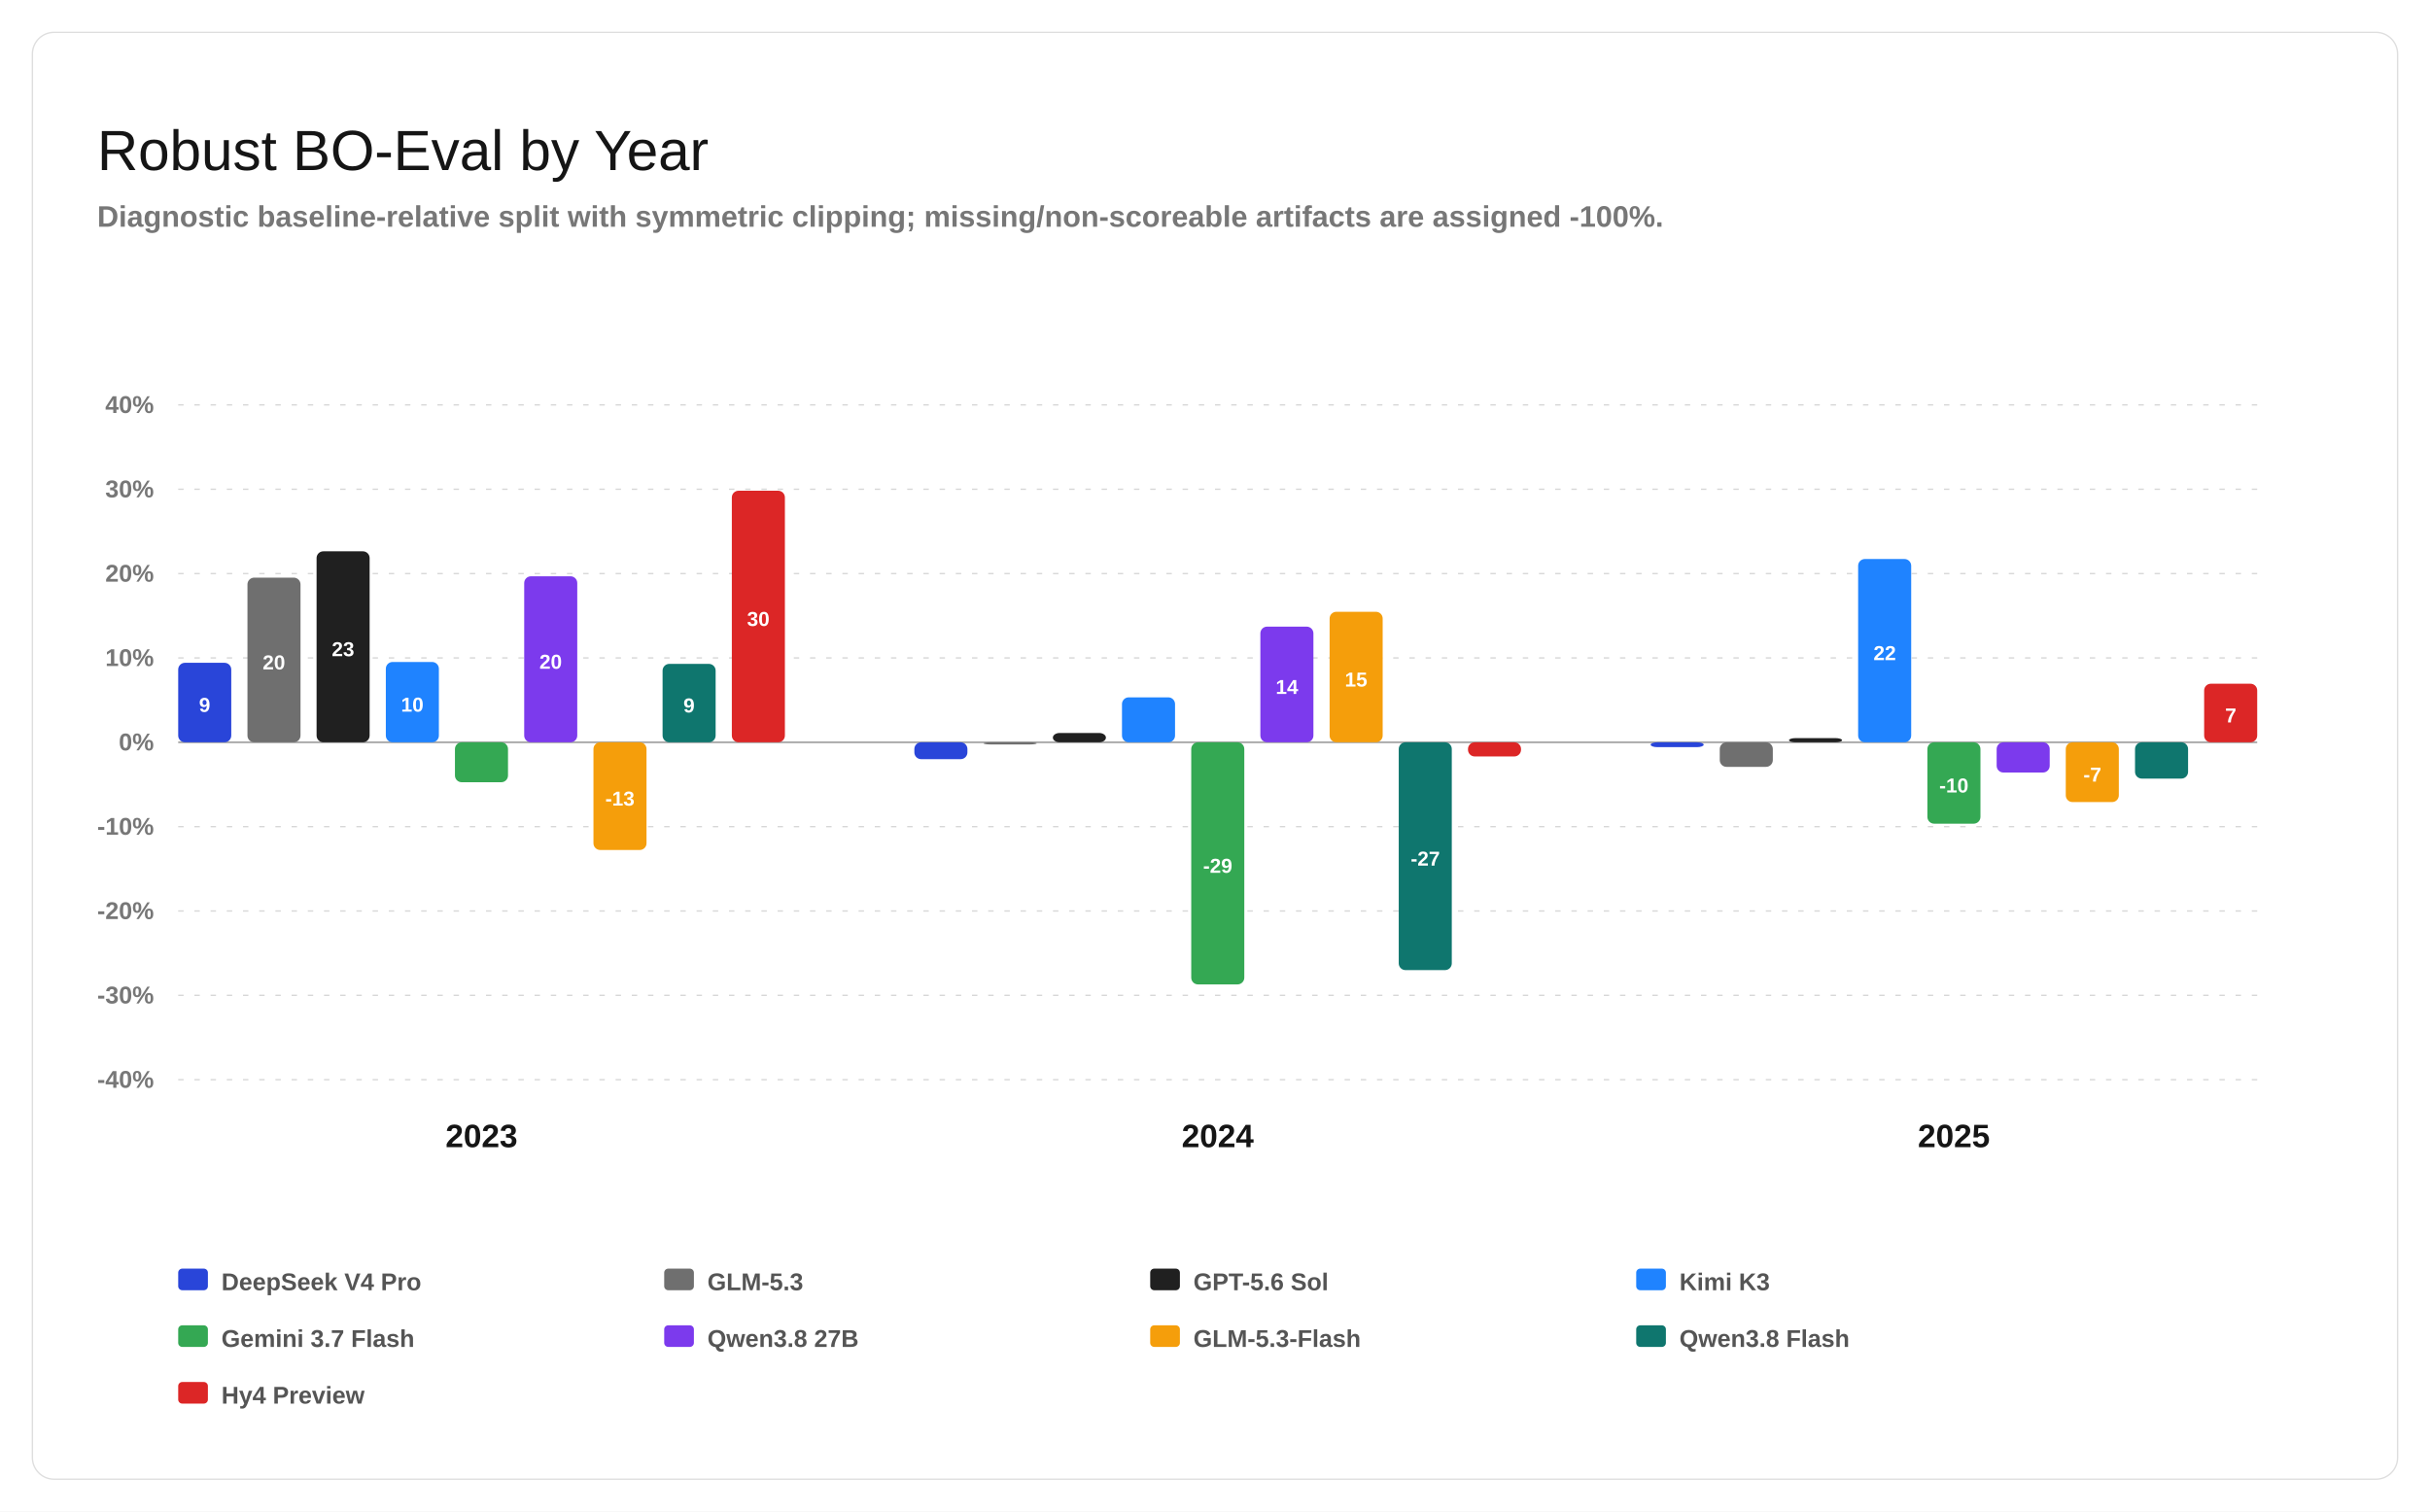
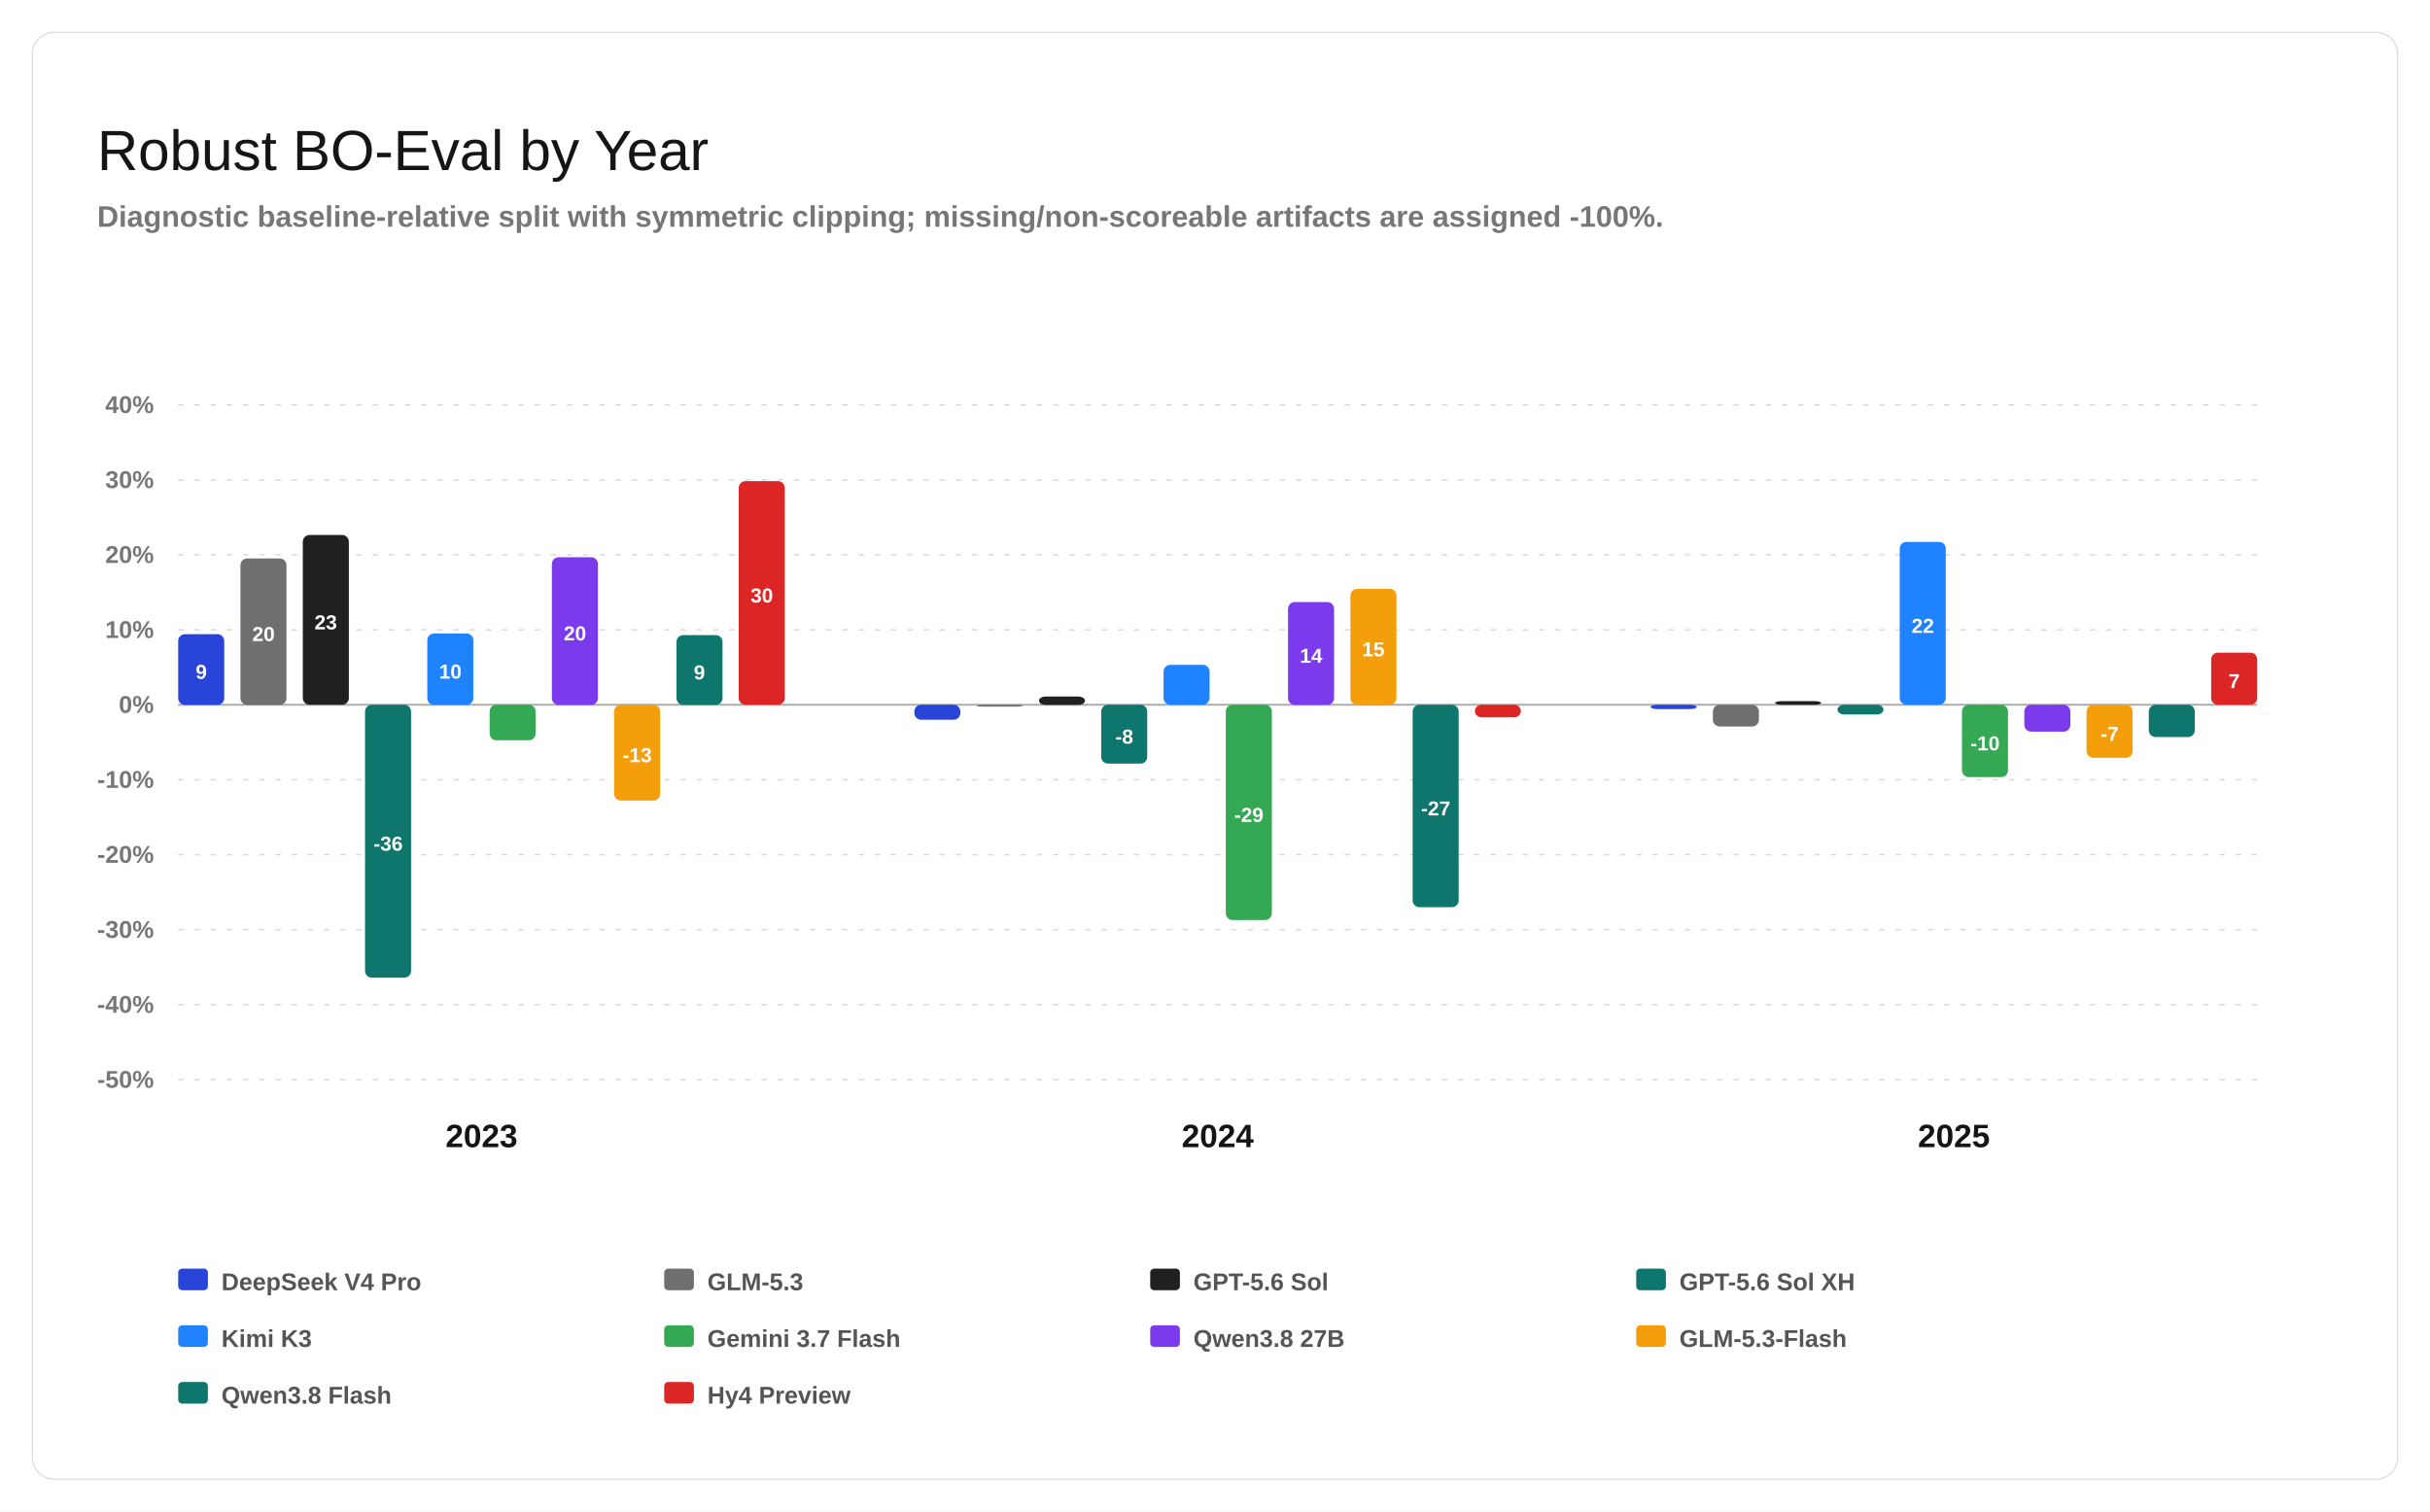
<svg xmlns="http://www.w3.org/2000/svg" width="1800" height="1120" viewBox="0 0 1800 1120" role="img">
  <style>
      .title { font-family: Georgia, Times, serif; font-size: 42px; font-weight: 500; fill: #050505; }
      .subtitle { font-family: Arial, Helvetica, sans-serif; font-size: 22px; fill: #777777; font-weight: 650; }
      .axis { font-family: Arial, Helvetica, sans-serif; font-size: 18px; fill: #777777; font-weight: 650; }
      .axis-title { font-family: Arial, Helvetica, sans-serif; font-size: 22px; fill: #111111; font-weight: 720; }
      .label { font-family: Arial, Helvetica, sans-serif; font-size: 19px; fill: #151515; font-weight: 700; }
      .small { font-family: Arial, Helvetica, sans-serif; font-size: 18px; fill: #777777; font-weight: 650; }
    </style>
  <rect width="1800" height="1120" fill="#ffffff" />
  <rect x="24.0" y="24.0" width="1752.0" height="1072.0" fill="#ffffff" rx="16.0" stroke="#dedede" />
  <text x="72.0" y="126.0" text-anchor="start" font-family="Arial, Helvetica, sans-serif" font-size="42" font-weight="500" fill="#151515">Robust BO-Eval by Year</text>
  <text x="72.0" y="168.0" text-anchor="start" font-family="Arial, Helvetica, sans-serif" font-size="22" font-weight="650" fill="#777777">Diagnostic baseline-relative split with symmetric clipping; missing/non-scoreable artifacts are assigned -100%.</text>
  <line x1="132.0" y1="800.0" x2="1672.0" y2="800.0" stroke="#d7d7d7" stroke-width="1.0" stroke-dasharray="4 8" />
-   <text x="114.0" y="806.0" text-anchor="end" font-family="Arial, Helvetica, sans-serif" font-size="18" font-weight="600" fill="#777777">-40%</text>
-   <line x1="132.0" y1="737.5" x2="1672.0" y2="737.5" stroke="#d7d7d7" stroke-width="1.0" stroke-dasharray="4 8" />
-   <text x="114.0" y="743.5" text-anchor="end" font-family="Arial, Helvetica, sans-serif" font-size="18" font-weight="600" fill="#777777">-30%</text>
-   <line x1="132.0" y1="675.0" x2="1672.0" y2="675.0" stroke="#d7d7d7" stroke-width="1.0" stroke-dasharray="4 8" />
-   <text x="114.0" y="681.0" text-anchor="end" font-family="Arial, Helvetica, sans-serif" font-size="18" font-weight="600" fill="#777777">-20%</text>
-   <line x1="132.0" y1="612.5" x2="1672.0" y2="612.5" stroke="#d7d7d7" stroke-width="1.0" stroke-dasharray="4 8" />
-   <text x="114.0" y="618.5" text-anchor="end" font-family="Arial, Helvetica, sans-serif" font-size="18" font-weight="600" fill="#777777">-10%</text>
-   <line x1="132.0" y1="550.0" x2="1672.0" y2="550.0" stroke="#aaaaaa" stroke-width="1.4" />
-   <text x="114.0" y="556.0" text-anchor="end" font-family="Arial, Helvetica, sans-serif" font-size="18" font-weight="600" fill="#777777">0%</text>
-   <line x1="132.0" y1="487.5" x2="1672.0" y2="487.5" stroke="#d7d7d7" stroke-width="1.0" stroke-dasharray="4 8" />
-   <text x="114.0" y="493.5" text-anchor="end" font-family="Arial, Helvetica, sans-serif" font-size="18" font-weight="600" fill="#777777">10%</text>
-   <line x1="132.0" y1="425.0" x2="1672.0" y2="425.0" stroke="#d7d7d7" stroke-width="1.0" stroke-dasharray="4 8" />
-   <text x="114.0" y="431.0" text-anchor="end" font-family="Arial, Helvetica, sans-serif" font-size="18" font-weight="600" fill="#777777">20%</text>
-   <line x1="132.0" y1="362.5" x2="1672.0" y2="362.5" stroke="#d7d7d7" stroke-width="1.0" stroke-dasharray="4 8" />
-   <text x="114.0" y="368.5" text-anchor="end" font-family="Arial, Helvetica, sans-serif" font-size="18" font-weight="600" fill="#777777">30%</text>
+   <text x="114.0" y="806.0" text-anchor="end" font-family="Arial, Helvetica, sans-serif" font-size="18" font-weight="600" fill="#777777">-50%</text>
+   <line x1="132.0" y1="744.4" x2="1672.0" y2="744.4" stroke="#d7d7d7" stroke-width="1.0" stroke-dasharray="4 8" />
+   <text x="114.0" y="750.4" text-anchor="end" font-family="Arial, Helvetica, sans-serif" font-size="18" font-weight="600" fill="#777777">-40%</text>
+   <line x1="132.0" y1="688.9" x2="1672.0" y2="688.9" stroke="#d7d7d7" stroke-width="1.0" stroke-dasharray="4 8" />
+   <text x="114.0" y="694.9" text-anchor="end" font-family="Arial, Helvetica, sans-serif" font-size="18" font-weight="600" fill="#777777">-30%</text>
+   <line x1="132.0" y1="633.3" x2="1672.0" y2="633.3" stroke="#d7d7d7" stroke-width="1.0" stroke-dasharray="4 8" />
+   <text x="114.0" y="639.3" text-anchor="end" font-family="Arial, Helvetica, sans-serif" font-size="18" font-weight="600" fill="#777777">-20%</text>
+   <line x1="132.0" y1="577.8" x2="1672.0" y2="577.8" stroke="#d7d7d7" stroke-width="1.0" stroke-dasharray="4 8" />
+   <text x="114.0" y="583.8" text-anchor="end" font-family="Arial, Helvetica, sans-serif" font-size="18" font-weight="600" fill="#777777">-10%</text>
+   <line x1="132.0" y1="522.2" x2="1672.0" y2="522.2" stroke="#aaaaaa" stroke-width="1.4" />
+   <text x="114.0" y="528.2" text-anchor="end" font-family="Arial, Helvetica, sans-serif" font-size="18" font-weight="600" fill="#777777">0%</text>
+   <line x1="132.0" y1="466.7" x2="1672.0" y2="466.7" stroke="#d7d7d7" stroke-width="1.0" stroke-dasharray="4 8" />
+   <text x="114.0" y="472.7" text-anchor="end" font-family="Arial, Helvetica, sans-serif" font-size="18" font-weight="600" fill="#777777">10%</text>
+   <line x1="132.0" y1="411.1" x2="1672.0" y2="411.1" stroke="#d7d7d7" stroke-width="1.0" stroke-dasharray="4 8" />
+   <text x="114.0" y="417.1" text-anchor="end" font-family="Arial, Helvetica, sans-serif" font-size="18" font-weight="600" fill="#777777">20%</text>
+   <line x1="132.0" y1="355.6" x2="1672.0" y2="355.6" stroke="#d7d7d7" stroke-width="1.0" stroke-dasharray="4 8" />
+   <text x="114.0" y="361.6" text-anchor="end" font-family="Arial, Helvetica, sans-serif" font-size="18" font-weight="600" fill="#777777">30%</text>
  <line x1="132.0" y1="300.0" x2="1672.0" y2="300.0" stroke="#d7d7d7" stroke-width="1.0" stroke-dasharray="4 8" />
  <text x="114.0" y="306.0" text-anchor="end" font-family="Arial, Helvetica, sans-serif" font-size="18" font-weight="600" fill="#777777">40%</text>
  <text x="356.7" y="850.0" text-anchor="middle" font-family="Arial, Helvetica, sans-serif" font-size="24" font-weight="800" fill="#151515">2023</text>
-   <rect x="132.0" y="491.1" width="39.3" height="58.9" fill="#2945d9" rx="5.0" />
-   <text x="151.6" y="527.5" text-anchor="middle" font-family="Arial, Helvetica, sans-serif" font-size="15" font-weight="800" fill="#ffffff">9</text>
-   <rect x="183.3" y="428.0" width="39.3" height="122.0" fill="#6f6f6f" rx="5.0" />
-   <text x="202.9" y="496.0" text-anchor="middle" font-family="Arial, Helvetica, sans-serif" font-size="15" font-weight="800" fill="#ffffff">20</text>
-   <rect x="234.5" y="408.5" width="39.3" height="141.5" fill="#202020" rx="5.0" />
-   <text x="254.1" y="486.2" text-anchor="middle" font-family="Arial, Helvetica, sans-serif" font-size="15" font-weight="800" fill="#ffffff">23</text>
-   <rect x="285.8" y="490.5" width="39.3" height="59.5" fill="#1f83ff" rx="5.0" />
-   <text x="305.4" y="527.3" text-anchor="middle" font-family="Arial, Helvetica, sans-serif" font-size="15" font-weight="800" fill="#ffffff">10</text>
-   <rect x="337.0" y="550.0" width="39.3" height="29.6" fill="#34a853" rx="5.0" />
-   <rect x="388.3" y="427.0" width="39.3" height="123.0" fill="#7c3aed" rx="5.0" />
-   <text x="407.9" y="495.5" text-anchor="middle" font-family="Arial, Helvetica, sans-serif" font-size="15" font-weight="800" fill="#ffffff">20</text>
-   <rect x="439.6" y="550.0" width="39.3" height="79.8" fill="#f59e0b" rx="5.0" />
-   <text x="459.2" y="596.9" text-anchor="middle" font-family="Arial, Helvetica, sans-serif" font-size="15" font-weight="800" fill="#ffffff">-13</text>
-   <rect x="490.8" y="491.9" width="39.3" height="58.1" fill="#0f766e" rx="5.0" />
-   <text x="510.4" y="527.9" text-anchor="middle" font-family="Arial, Helvetica, sans-serif" font-size="15" font-weight="800" fill="#ffffff">9</text>
-   <rect x="542.1" y="363.6" width="39.3" height="186.4" fill="#dc2626" rx="5.0" />
-   <text x="561.7" y="463.8" text-anchor="middle" font-family="Arial, Helvetica, sans-serif" font-size="15" font-weight="800" fill="#ffffff">30</text>
+   <rect x="132.0" y="469.9" width="34.1" height="52.4" fill="#2945d9" rx="5.0" />
+   <text x="149.1" y="503.0" text-anchor="middle" font-family="Arial, Helvetica, sans-serif" font-size="15" font-weight="800" fill="#ffffff">9</text>
+   <rect x="178.1" y="413.8" width="34.1" height="108.5" fill="#6f6f6f" rx="5.0" />
+   <text x="195.2" y="475.0" text-anchor="middle" font-family="Arial, Helvetica, sans-serif" font-size="15" font-weight="800" fill="#ffffff">20</text>
+   <rect x="224.3" y="396.4" width="34.1" height="125.8" fill="#202020" rx="5.0" />
+   <text x="241.3" y="466.3" text-anchor="middle" font-family="Arial, Helvetica, sans-serif" font-size="15" font-weight="800" fill="#ffffff">23</text>
+   <rect x="270.4" y="522.2" width="34.1" height="202.2" fill="#0f766e" rx="5.0" />
+   <text x="287.5" y="630.3" text-anchor="middle" font-family="Arial, Helvetica, sans-serif" font-size="15" font-weight="800" fill="#ffffff">-36</text>
+   <rect x="316.5" y="469.4" width="34.1" height="52.9" fill="#1f83ff" rx="5.0" />
+   <text x="333.6" y="502.8" text-anchor="middle" font-family="Arial, Helvetica, sans-serif" font-size="15" font-weight="800" fill="#ffffff">10</text>
+   <rect x="362.7" y="522.2" width="34.1" height="26.3" fill="#34a853" rx="5.0" />
+   <rect x="408.8" y="412.9" width="34.1" height="109.4" fill="#7c3aed" rx="5.0" />
+   <text x="425.9" y="474.5" text-anchor="middle" font-family="Arial, Helvetica, sans-serif" font-size="15" font-weight="800" fill="#ffffff">20</text>
+   <rect x="454.9" y="522.2" width="34.1" height="71.0" fill="#f59e0b" rx="5.0" />
+   <text x="472.0" y="564.7" text-anchor="middle" font-family="Arial, Helvetica, sans-serif" font-size="15" font-weight="800" fill="#ffffff">-13</text>
+   <rect x="501.1" y="470.6" width="34.1" height="51.7" fill="#0f766e" rx="5.0" />
+   <text x="518.1" y="503.4" text-anchor="middle" font-family="Arial, Helvetica, sans-serif" font-size="15" font-weight="800" fill="#ffffff">9</text>
+   <rect x="547.2" y="356.5" width="34.1" height="165.7" fill="#dc2626" rx="5.0" />
+   <text x="564.3" y="446.4" text-anchor="middle" font-family="Arial, Helvetica, sans-serif" font-size="15" font-weight="800" fill="#ffffff">30</text>
  <text x="902.0" y="850.0" text-anchor="middle" font-family="Arial, Helvetica, sans-serif" font-size="24" font-weight="800" fill="#151515">2024</text>
-   <rect x="677.3" y="550.0" width="39.3" height="12.5" fill="#2945d9" rx="5.0" />
-   <rect x="728.6" y="550.0" width="39.3" height="1.6" fill="#6f6f6f" rx="5.0" />
-   <rect x="779.9" y="543.1" width="39.3" height="6.9" fill="#202020" rx="5.0" />
-   <rect x="831.1" y="516.7" width="39.3" height="33.3" fill="#1f83ff" rx="5.0" />
-   <rect x="882.4" y="550.0" width="39.3" height="179.4" fill="#34a853" rx="5.0" />
-   <text x="902.0" y="646.7" text-anchor="middle" font-family="Arial, Helvetica, sans-serif" font-size="15" font-weight="800" fill="#ffffff">-29</text>
-   <rect x="933.6" y="464.3" width="39.3" height="85.7" fill="#7c3aed" rx="5.0" />
-   <text x="953.3" y="514.2" text-anchor="middle" font-family="Arial, Helvetica, sans-serif" font-size="15" font-weight="800" fill="#ffffff">14</text>
-   <rect x="984.9" y="453.3" width="39.3" height="96.7" fill="#f59e0b" rx="5.0" />
-   <text x="1004.5" y="508.7" text-anchor="middle" font-family="Arial, Helvetica, sans-serif" font-size="15" font-weight="800" fill="#ffffff">15</text>
-   <rect x="1036.1" y="550.0" width="39.3" height="168.8" fill="#0f766e" rx="5.0" />
-   <text x="1055.8" y="641.4" text-anchor="middle" font-family="Arial, Helvetica, sans-serif" font-size="15" font-weight="800" fill="#ffffff">-27</text>
-   <rect x="1087.4" y="550.0" width="39.3" height="10.5" fill="#dc2626" rx="5.0" />
+   <rect x="677.3" y="522.2" width="34.1" height="11.1" fill="#2945d9" rx="5.0" />
+   <rect x="723.5" y="522.2" width="34.1" height="1.4" fill="#6f6f6f" rx="5.0" />
+   <rect x="769.6" y="516.1" width="34.1" height="6.2" fill="#202020" rx="5.0" />
+   <rect x="815.7" y="522.2" width="34.1" height="43.6" fill="#0f766e" rx="5.0" />
+   <text x="832.8" y="551.0" text-anchor="middle" font-family="Arial, Helvetica, sans-serif" font-size="15" font-weight="800" fill="#ffffff">-8</text>
+   <rect x="861.9" y="492.6" width="34.1" height="29.6" fill="#1f83ff" rx="5.0" />
+   <rect x="908.0" y="522.2" width="34.1" height="159.5" fill="#34a853" rx="5.0" />
+   <text x="925.1" y="609.0" text-anchor="middle" font-family="Arial, Helvetica, sans-serif" font-size="15" font-weight="800" fill="#ffffff">-29</text>
+   <rect x="954.1" y="446.1" width="34.1" height="76.2" fill="#7c3aed" rx="5.0" />
+   <text x="971.2" y="491.1" text-anchor="middle" font-family="Arial, Helvetica, sans-serif" font-size="15" font-weight="800" fill="#ffffff">14</text>
+   <rect x="1000.3" y="436.3" width="34.1" height="85.9" fill="#f59e0b" rx="5.0" />
+   <text x="1017.3" y="486.3" text-anchor="middle" font-family="Arial, Helvetica, sans-serif" font-size="15" font-weight="800" fill="#ffffff">15</text>
+   <rect x="1046.4" y="522.2" width="34.1" height="150.0" fill="#0f766e" rx="5.0" />
+   <text x="1063.5" y="604.2" text-anchor="middle" font-family="Arial, Helvetica, sans-serif" font-size="15" font-weight="800" fill="#ffffff">-27</text>
+   <rect x="1092.5" y="522.2" width="34.1" height="9.3" fill="#dc2626" rx="5.0" />
  <text x="1447.3" y="850.0" text-anchor="middle" font-family="Arial, Helvetica, sans-serif" font-size="24" font-weight="800" fill="#151515">2025</text>
-   <rect x="1222.7" y="550.0" width="39.3" height="3.6" fill="#2945d9" rx="5.0" />
-   <rect x="1273.9" y="550.0" width="39.3" height="18.2" fill="#6f6f6f" rx="5.0" />
-   <rect x="1325.2" y="546.9" width="39.3" height="3.1" fill="#202020" rx="5.0" />
-   <rect x="1376.4" y="414.2" width="39.3" height="135.8" fill="#1f83ff" rx="5.0" />
-   <text x="1396.1" y="489.1" text-anchor="middle" font-family="Arial, Helvetica, sans-serif" font-size="15" font-weight="800" fill="#ffffff">22</text>
-   <rect x="1427.7" y="550.0" width="39.3" height="60.3" fill="#34a853" rx="5.0" />
-   <text x="1447.3" y="587.2" text-anchor="middle" font-family="Arial, Helvetica, sans-serif" font-size="15" font-weight="800" fill="#ffffff">-10</text>
-   <rect x="1479.0" y="550.0" width="39.3" height="22.4" fill="#7c3aed" rx="5.0" />
-   <rect x="1530.2" y="550.0" width="39.3" height="44.3" fill="#f59e0b" rx="5.0" />
-   <text x="1549.9" y="579.1" text-anchor="middle" font-family="Arial, Helvetica, sans-serif" font-size="15" font-weight="800" fill="#ffffff">-7</text>
-   <rect x="1581.5" y="550.0" width="39.3" height="26.9" fill="#0f766e" rx="5.0" />
-   <rect x="1632.7" y="506.6" width="39.3" height="43.4" fill="#dc2626" rx="5.0" />
-   <text x="1652.4" y="535.3" text-anchor="middle" font-family="Arial, Helvetica, sans-serif" font-size="15" font-weight="800" fill="#ffffff">7</text>
+   <rect x="1222.7" y="522.2" width="34.1" height="3.2" fill="#2945d9" rx="5.0" />
+   <rect x="1268.8" y="522.2" width="34.1" height="16.1" fill="#6f6f6f" rx="5.0" />
+   <rect x="1314.9" y="519.5" width="34.1" height="2.7" fill="#202020" rx="5.0" />
+   <rect x="1361.1" y="522.2" width="34.1" height="7.2" fill="#0f766e" rx="5.0" />
+   <rect x="1407.2" y="401.5" width="34.1" height="120.7" fill="#1f83ff" rx="5.0" />
+   <text x="1424.3" y="468.9" text-anchor="middle" font-family="Arial, Helvetica, sans-serif" font-size="15" font-weight="800" fill="#ffffff">22</text>
+   <rect x="1453.3" y="522.2" width="34.1" height="53.6" fill="#34a853" rx="5.0" />
+   <text x="1470.4" y="556.0" text-anchor="middle" font-family="Arial, Helvetica, sans-serif" font-size="15" font-weight="800" fill="#ffffff">-10</text>
+   <rect x="1499.5" y="522.2" width="34.1" height="19.9" fill="#7c3aed" rx="5.0" />
+   <rect x="1545.6" y="522.2" width="34.1" height="39.3" fill="#f59e0b" rx="5.0" />
+   <text x="1562.7" y="548.9" text-anchor="middle" font-family="Arial, Helvetica, sans-serif" font-size="15" font-weight="800" fill="#ffffff">-7</text>
+   <rect x="1591.7" y="522.2" width="34.1" height="23.9" fill="#0f766e" rx="5.0" />
+   <rect x="1637.9" y="483.6" width="34.1" height="38.6" fill="#dc2626" rx="5.0" />
+   <text x="1654.9" y="509.9" text-anchor="middle" font-family="Arial, Helvetica, sans-serif" font-size="15" font-weight="800" fill="#ffffff">7</text>
  <rect x="132.0" y="940.0" width="22.0" height="16.0" fill="#2945d9" rx="3.0" />
  <text x="164.0" y="956.0" text-anchor="start" font-family="Arial, Helvetica, sans-serif" font-size="18" font-weight="600" fill="#555555">DeepSeek V4 Pro</text>
  <rect x="492.0" y="940.0" width="22.0" height="16.0" fill="#6f6f6f" rx="3.0" />
  <text x="524.0" y="956.0" text-anchor="start" font-family="Arial, Helvetica, sans-serif" font-size="18" font-weight="600" fill="#555555">GLM-5.3</text>
  <rect x="852.0" y="940.0" width="22.0" height="16.0" fill="#202020" rx="3.0" />
  <text x="884.0" y="956.0" text-anchor="start" font-family="Arial, Helvetica, sans-serif" font-size="18" font-weight="600" fill="#555555">GPT-5.6 Sol</text>
-   <rect x="1212.0" y="940.0" width="22.0" height="16.0" fill="#1f83ff" rx="3.0" />
-   <text x="1244.0" y="956.0" text-anchor="start" font-family="Arial, Helvetica, sans-serif" font-size="18" font-weight="600" fill="#555555">Kimi K3</text>
-   <rect x="132.0" y="982.0" width="22.0" height="16.0" fill="#34a853" rx="3.0" />
-   <text x="164.0" y="998.0" text-anchor="start" font-family="Arial, Helvetica, sans-serif" font-size="18" font-weight="600" fill="#555555">Gemini 3.7 Flash</text>
-   <rect x="492.0" y="982.0" width="22.0" height="16.0" fill="#7c3aed" rx="3.0" />
-   <text x="524.0" y="998.0" text-anchor="start" font-family="Arial, Helvetica, sans-serif" font-size="18" font-weight="600" fill="#555555">Qwen3.8 27B</text>
-   <rect x="852.0" y="982.0" width="22.0" height="16.0" fill="#f59e0b" rx="3.0" />
-   <text x="884.0" y="998.0" text-anchor="start" font-family="Arial, Helvetica, sans-serif" font-size="18" font-weight="600" fill="#555555">GLM-5.3-Flash</text>
-   <rect x="1212.0" y="982.0" width="22.0" height="16.0" fill="#0f766e" rx="3.0" />
-   <text x="1244.0" y="998.0" text-anchor="start" font-family="Arial, Helvetica, sans-serif" font-size="18" font-weight="600" fill="#555555">Qwen3.8 Flash</text>
-   <rect x="132.0" y="1024.0" width="22.0" height="16.0" fill="#dc2626" rx="3.0" />
-   <text x="164.0" y="1040.0" text-anchor="start" font-family="Arial, Helvetica, sans-serif" font-size="18" font-weight="600" fill="#555555">Hy4 Preview</text>
+   <rect x="1212.0" y="940.0" width="22.0" height="16.0" fill="#0f766e" rx="3.0" />
+   <text x="1244.0" y="956.0" text-anchor="start" font-family="Arial, Helvetica, sans-serif" font-size="18" font-weight="600" fill="#555555">GPT-5.6 Sol XH</text>
+   <rect x="132.0" y="982.0" width="22.0" height="16.0" fill="#1f83ff" rx="3.0" />
+   <text x="164.0" y="998.0" text-anchor="start" font-family="Arial, Helvetica, sans-serif" font-size="18" font-weight="600" fill="#555555">Kimi K3</text>
+   <rect x="492.0" y="982.0" width="22.0" height="16.0" fill="#34a853" rx="3.0" />
+   <text x="524.0" y="998.0" text-anchor="start" font-family="Arial, Helvetica, sans-serif" font-size="18" font-weight="600" fill="#555555">Gemini 3.7 Flash</text>
+   <rect x="852.0" y="982.0" width="22.0" height="16.0" fill="#7c3aed" rx="3.0" />
+   <text x="884.0" y="998.0" text-anchor="start" font-family="Arial, Helvetica, sans-serif" font-size="18" font-weight="600" fill="#555555">Qwen3.8 27B</text>
+   <rect x="1212.0" y="982.0" width="22.0" height="16.0" fill="#f59e0b" rx="3.0" />
+   <text x="1244.0" y="998.0" text-anchor="start" font-family="Arial, Helvetica, sans-serif" font-size="18" font-weight="600" fill="#555555">GLM-5.3-Flash</text>
+   <rect x="132.0" y="1024.0" width="22.0" height="16.0" fill="#0f766e" rx="3.0" />
+   <text x="164.0" y="1040.0" text-anchor="start" font-family="Arial, Helvetica, sans-serif" font-size="18" font-weight="600" fill="#555555">Qwen3.8 Flash</text>
+   <rect x="492.0" y="1024.0" width="22.0" height="16.0" fill="#dc2626" rx="3.0" />
+   <text x="524.0" y="1040.0" text-anchor="start" font-family="Arial, Helvetica, sans-serif" font-size="18" font-weight="600" fill="#555555">Hy4 Preview</text>
</svg>
